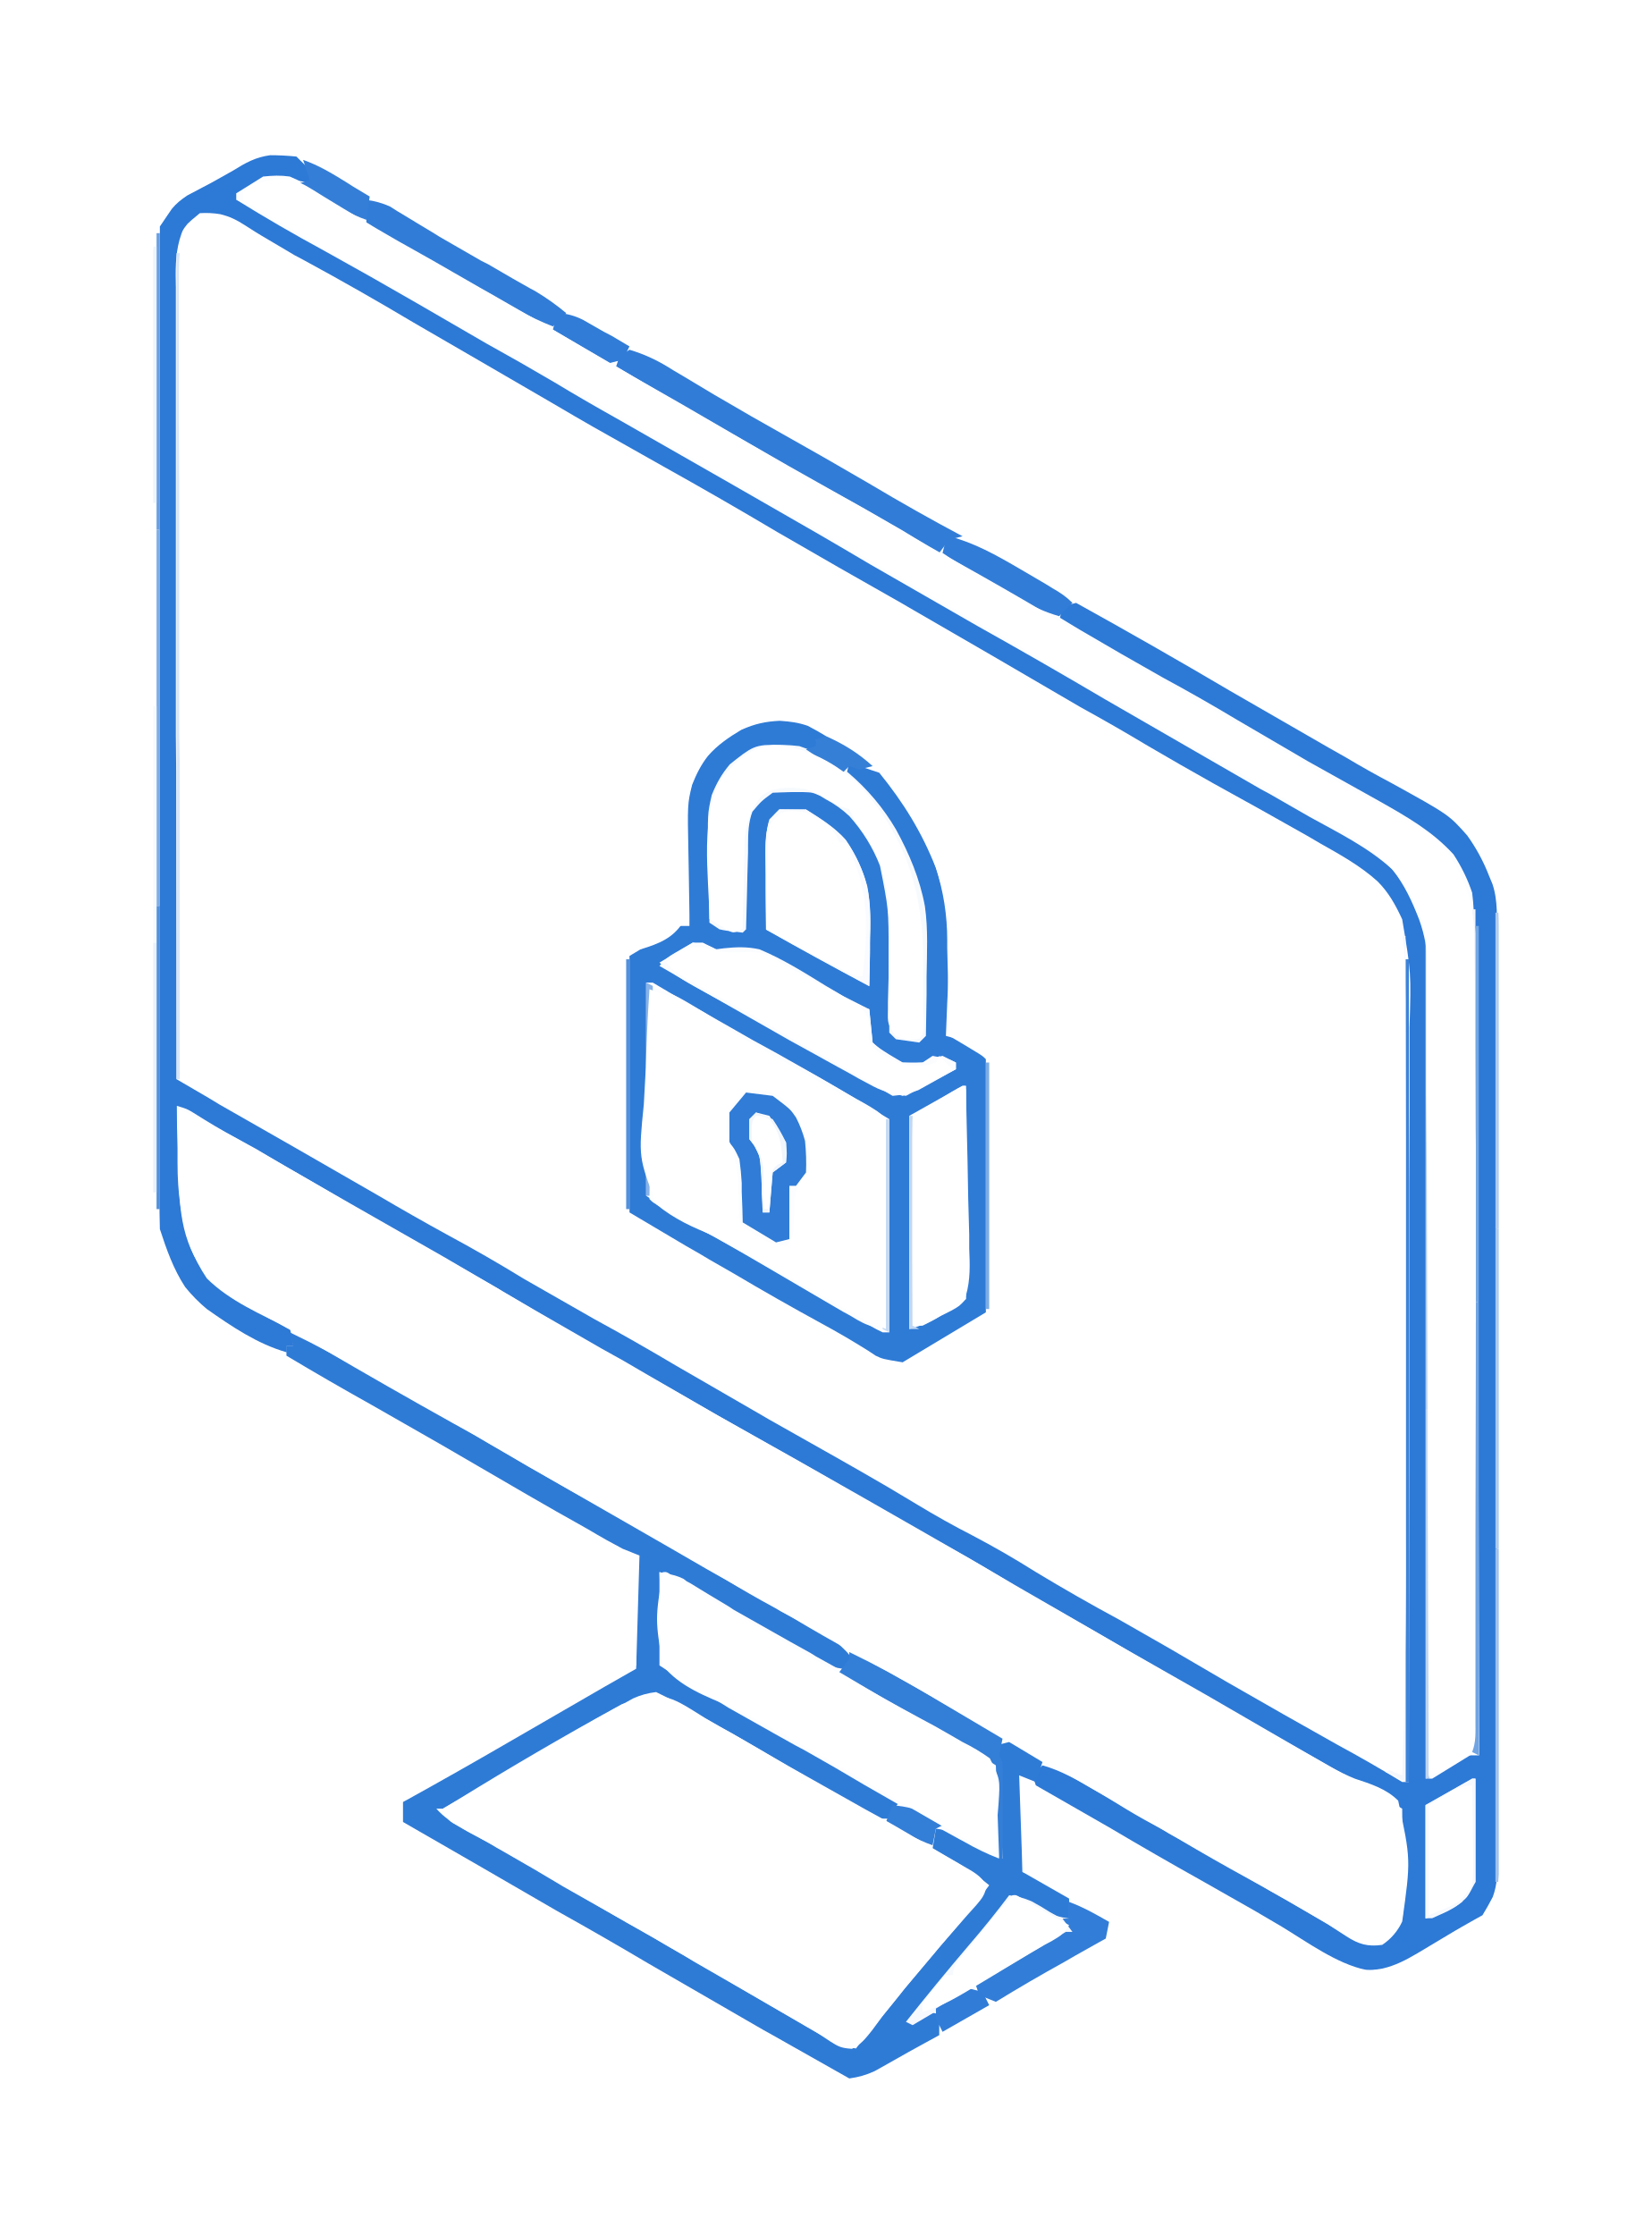
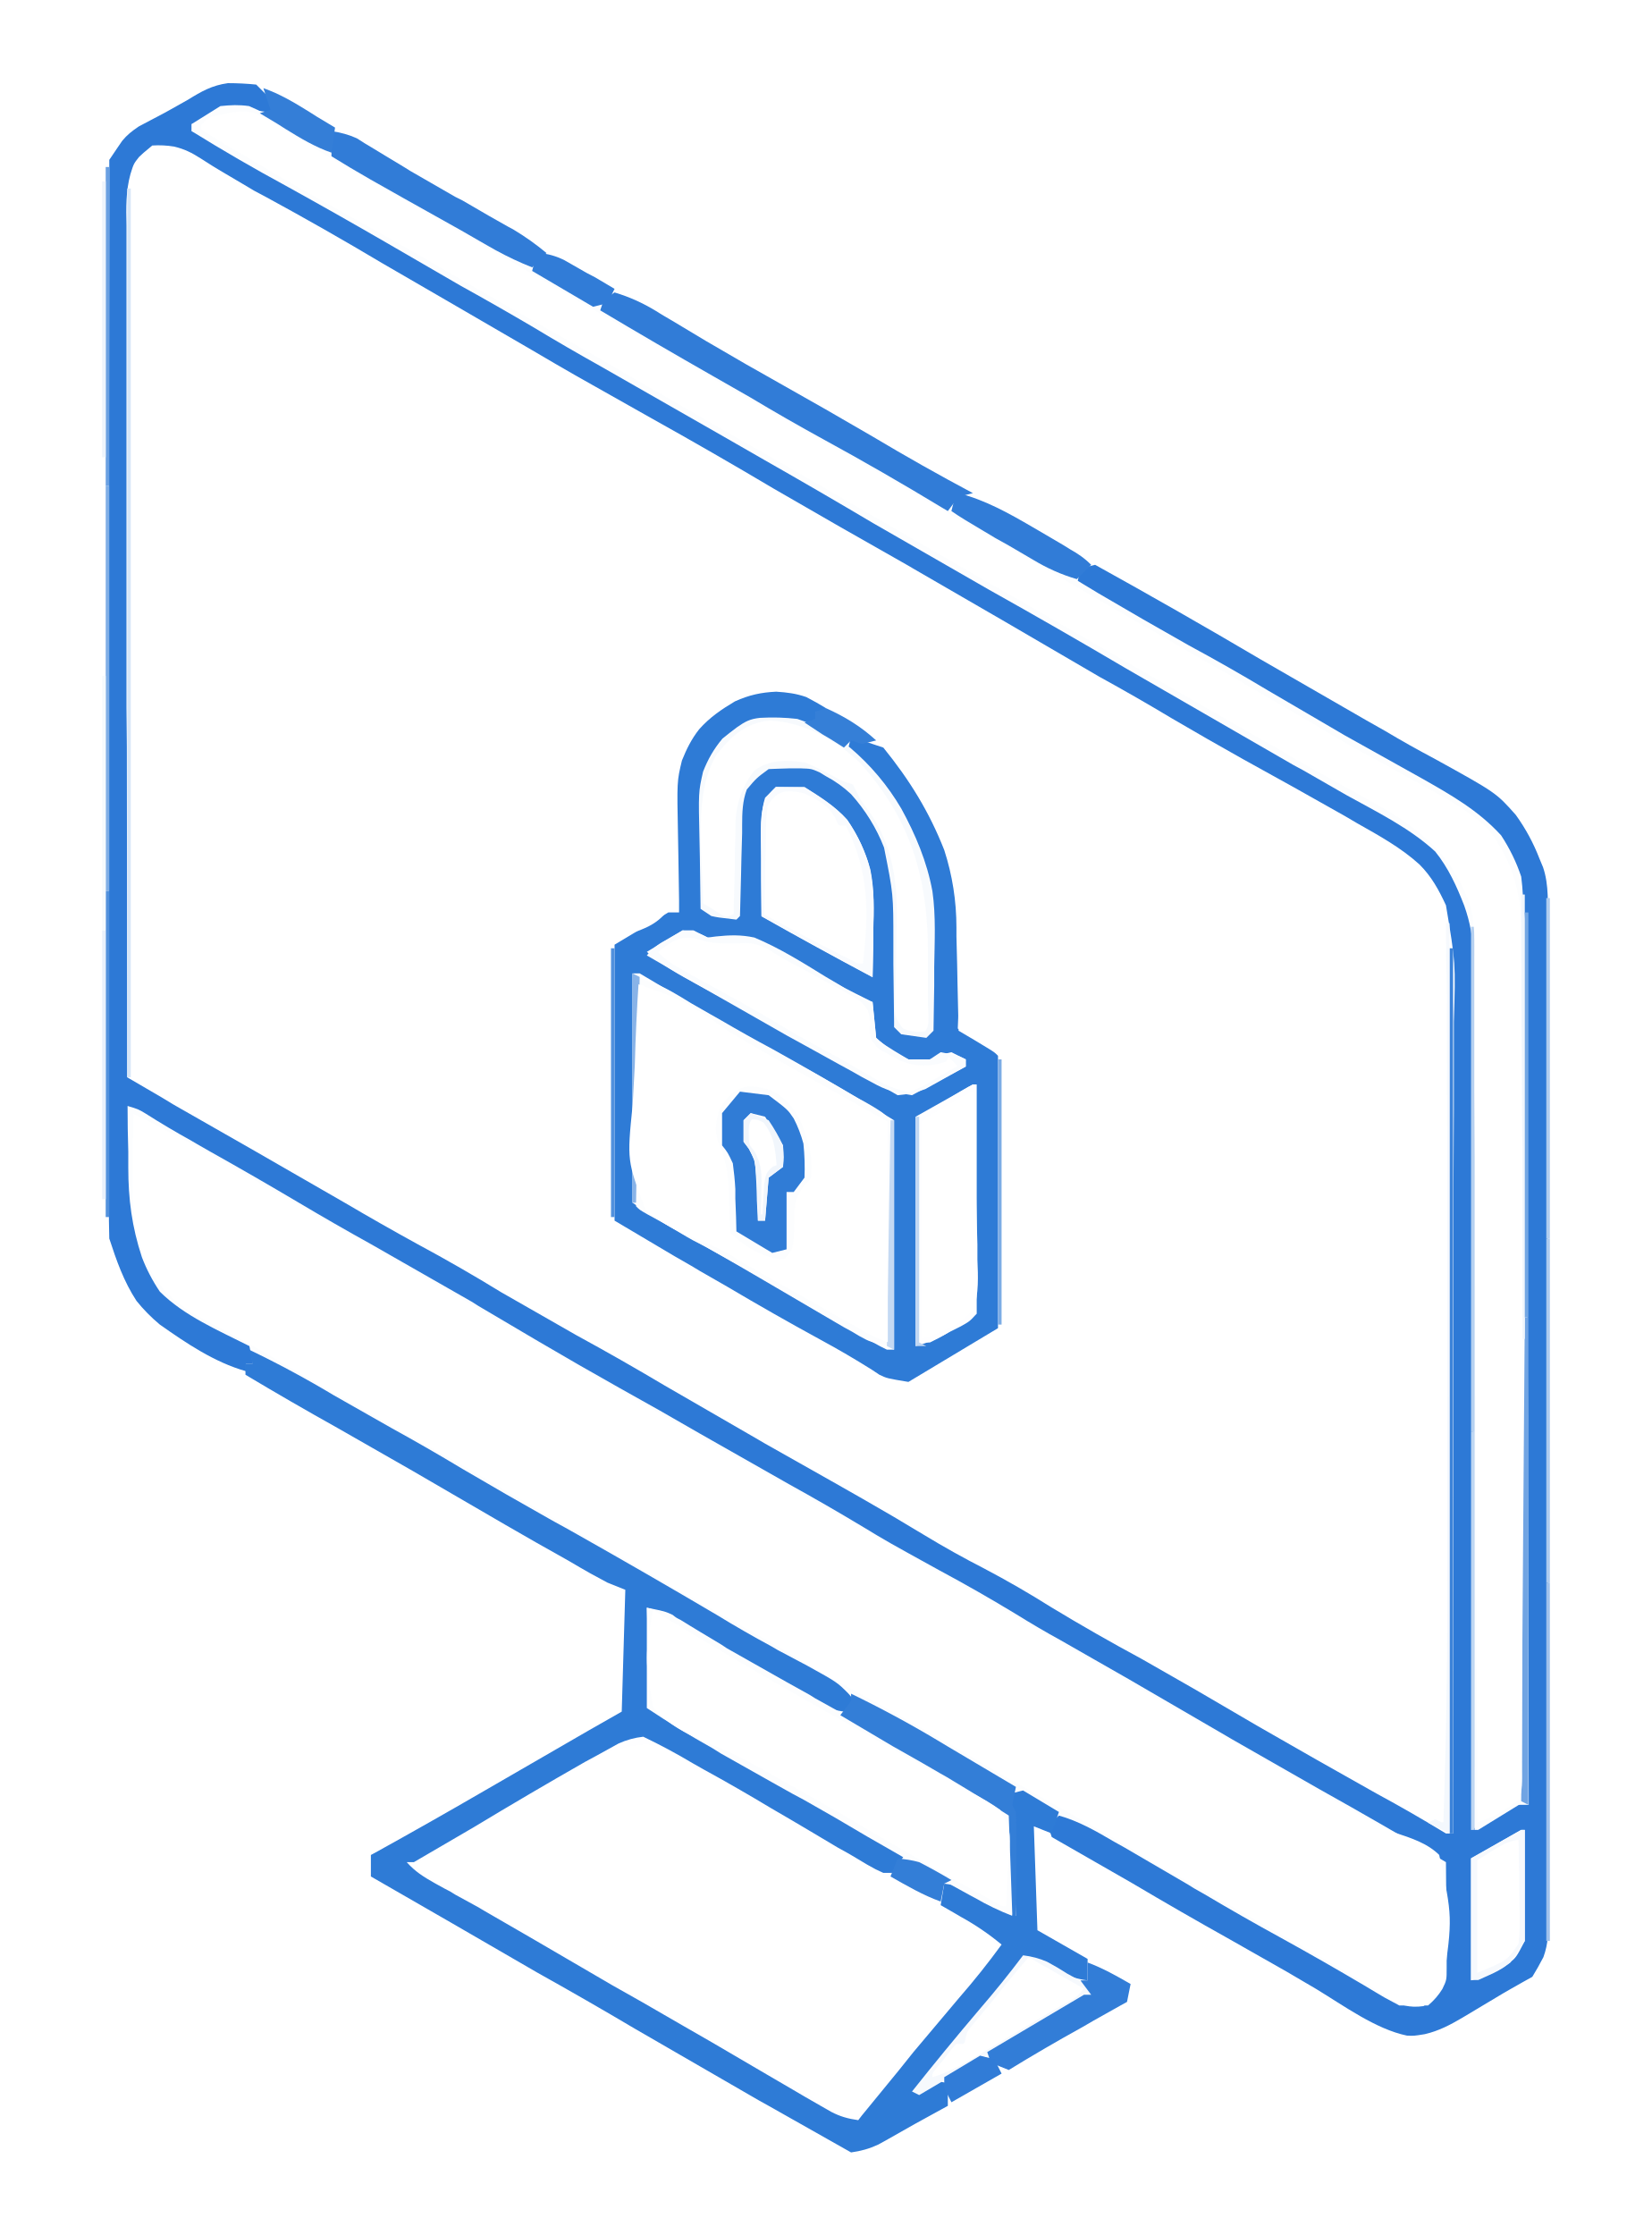
- <svg xmlns="http://www.w3.org/2000/svg" width="496" height="671" viewBox="0 0 496 671">
+ <svg xmlns="http://www.w3.org/2000/svg" data-slopcamera-line-weight="1.5" width="496" height="671" viewBox="22.845 23.398 450.309 623.642">
  <defs>
    <mask id="a" width="496" height="671" x="0" y="0" mask-type="luminance" maskContentUnits="userSpaceOnUse" maskUnits="userSpaceOnUse">
      <path d="M0 0h496v671H0z" />
      <path d="M0 0h496v671H0zm63.8 55q-3.4 1.9-7 3.5c-2 1-2 1-3.8 2.5q-3.5 4.1-6 9-1.3 4.3-1.1 8.9v29.7l-.1 22.7v107.1l-.1 42v54c-.1 15.4.2 29.2 5.4 43.9 2.3 5 4.8 9.1 8.6 13 6.4 5.5 14.2 9.2 21.5 13q8 4.4 16 9.2l21.5 12.3 1.7 1 7.9 4.3q7.6 4.3 15 8.8 10 6.1 20.2 11.6Q177 458.9 190 467h2l-1 34-7.3 4q-12 6.7-24 13.9-16.5 10-33.8 19L121 541v6l2.2 1.2 39 22.4 1.5.9 9.7 5.6L222 605c22.9 13 22.9 13 33 19 3-.4 5.2-1.1 8-2.4l3.2-1.8 1.8-1 5.8-3.2 4-2.2 24-14 18-10.3q6.9-3.8 13.2-8.1l-1-5-1.8-1-7.9-4.3-2.8-1.5-2.6-1.5-2.5-1.3-7.4-4.4-1-29q16.5 9.3 32.9 19l26.4 15 15.1 8.8 1.6.9 7.8 4.5c9.6 6.1 9.6 6.1 20 10.2 2 .2 2 .2 5.2-.4 6.3-2.4 12.3-5.7 18.3-9l2.3-1.2q5-2.5 9.3-6.2 2.9-3.4 4.5-7.4c1.3-4.6 1-9.3 1-14V396.3l.1-43v-70c0-7-1.3-12.9-3.4-19.4q-2.2-6.4-6.1-11.9-5.4-6.5-12.6-11l-5-2.7-2.7-1.5-5.8-3.2-14.6-8.2-3-1.7q-9.3-5.2-18.5-10.7-10-6-20.4-11.7l-26.7-15.5-29.1-16.7-23.7-13.4-9.8-5.7q-16-9-32-18.4l-18.8-10.9-19-11q-11-6.5-22.3-12.7-12-6.6-24-13.7-10.8-6.4-21.8-12.6l-15.3-8.9-1.8-1-9-5.5c-8.9-5.4-8.9-5.4-18.6-9-9-.4-15.4 4-22.7 8.6" />
      <path d="M60 64q4.5 0 9 1 5.6 2.7 10.8 6l3.1 2 5 3 17.1 9.9 5.3 3L121 95c27.7 15.8 27.7 15.8 38.6 22.2l18.9 11 1.7 1q12.8 7.5 25.8 14.6 13.4 7.5 26.5 15.4 12.2 7.2 24.6 14 11 6.1 21.8 12.5l11 6.5 2.4 1.3 5 3 5.7 3.3 41.5 23.8 7.7 4.4 5.2 3 2.6 1.4 16.6 9.5L391 250l2.8 1.6 8.2 4.7 2.4 1.4c4.8 2.8 8.5 6 12 10.2 2 2.6 3.6 5 4.6 8.1q.5 5.3.4 10.5v37.7l-.1 23.7v38.4l-.1 37.2v13.9L421 533l-4.3-1.4-2.5-.8q-3.6-1.3-6.8-3.2l-2.3-1.4-2.5-1.5-2.7-1.5-5.8-3.4-14.4-8.3-5-3-39.5-22.5q-16.8-9.4-33.3-19.3-12-7.2-24.4-13.7-6.3-3.4-12.4-7.1-10-6-20-11.6-17-9.5-34-19.5l-16.5-9.6-1.7-1-21.8-12.2q-11.8-6.6-23.4-13.6-11.3-6.8-23-13-14.6-8.1-29-16.6L79 339l-3.3-2-4.7-2.6-2.6-1.6L54 325V71l4-6zm162.7 155c-3.8 2.3-7.2 4.6-10.1 8-2.2 2.7-3.5 5.4-4.8 8.6-1.8 7.7-1.2 15.7-1 23.5v5.5l.2 13.4-1.8.4q-2.8.7-5.4 2.2l-1.7.9-1.7 1-1.8.9q-3.7 1.8-6.6 4.6v75q11.3 7.1 22.8 13.6l23.4 13.5q12 7.2 24.4 13.9l2 1.1 1.8 1 4.6 2.9c2.2-.1 3.9-.4 6-1q5.2-2.7 10.1-5.9l2.7-1.6q5.8-3.5 11.2-7.5v-74c-4.3-3.4-4.3-3.4-8.8-6.2l-1.8-1-1.4-.8v-3.3l-.2-12.1v-5.2c-.2-11.4-1-21.6-4.8-32.4q-1.4-3.8-3.4-7.4l-.9-1.8Q272 242 267 236l-1.1-1.5c-3.2-4.4-7.5-7.5-12-10.6q-6.4-4.6-13.9-6.9c-6.3-1-11.5-.6-17.3 2" />
      <path fill="#030303" d="M53 332c3.4.7 6 2 9.1 3.7l1.5.9 4.8 2.7 3.4 2 8.6 4.8 4.5 2.6 29.8 17q9.3 5.5 18.6 10.7 14.2 8 28 16.3 20.3 12.1 41 23.6l19.4 11 19.5 11q11.8 6.4 23.2 13.3 8 4.9 16.2 9.4 13.5 7.6 26.9 15.5l29.4 17q11.5 6.3 22.8 13L371 513l1.6 1 7.8 4.4q15.6 8.8 31 17.9l2.9 1.7 2.6 1.6 2.4 1.4c1.8 1.1 1.8 1.1 2.8 2.1l.2 13.7.1 4.7v6.7l.2 2q0 3-.5 5.9-1.7 3.7-4 7c-2 1-2 1-5.4 1.5-2.1 0-2.1 0-4.6-.5q-6.1-2.7-12-6.4l-3.3-2-8.2-4.7-6.1-3.6-6-3.5q-8.7-5.2-17.5-10l-24.2-14q-10.3-6-20.7-11.8-10.4-5.7-20.7-11.8l-23.6-13.6-25.6-14.5-1.8-1-24.6-14.3Q195 462 176.2 451.4q-18.5-10.4-36.8-21.1-12.4-7.4-25-14.3-13-7-25.7-14.6L78 395.2c-12-6.7-12-6.7-16.7-11.4-3.6-4.8-5.5-10-7.3-15.6-1.9-7-1.5-14-1.3-21.1v-4.5z" />
      <path fill="#f5f5f5" d="M81.1 46.6q4 0 7.9.4l4 4 1 4-3-.5q-6-.8-12-.5l-6 4h-2v2l2.2.8q3.8 1.6 7.4 3.7l2.7 1.5 2.9 1.7 3 1.7L115 84.2l24.3 14 1.8 1 24.2 13.7 21 12.1q10 6 20.1 11.6l1.8 1 14.7 8.4 41.3 23.8q23.1 13.6 46.6 26.7l20.9 12q26.9 16.2 54.5 31.4 9.9 5.4 19.6 11.4l2 1.1 5.3 3.6 1.7 1q3.7 2.8 6.3 6.4 4.6 6.9 7 14.6c1.3 7.8 1 15.7 1 23.5v9.4l-.2 16.2v23.4l-.2 38-.2 37v13.8q0 47.3-.4 94.7l12-7h4l-.2-94.5v-13.4l-.2-36v-36.9l-.1-22.7v-24.7c.2-17.2.2-17.2-3.5-33.8-2-4.4-4.2-8.2-7.6-11.7-5-4.6-10.3-7.6-16.3-10.6l-5.7-2.9-2.8-1.4-10.8-6.1q-9.7-6-19.7-11.6-29.7-17-59.1-34.7l1-4 4-1q23.3 12.9 46.2 26.4l29.5 17 5.3 3q6.7 4 13.7 7.7c17.2 9.5 17.2 9.5 22.7 15.7q4.1 5.7 6.6 12.2l1 2.4c1.7 5 1.3 10.4 1.3 15.6v118l.1 43v90.3l.1 10.8v15.1c0 4 0 7.5-1.4 11.3q-1.5 2.9-3.1 5.5l-2.7 1.5-3.7 2.1-1.9 1.1-11.2 6.7c-3.4 2-6.6 3.7-10.5 4.6-3.1.5-3.1.5-5 .4-8.7-1.8-17.7-8.4-25.3-13l-6.3-3.7-1.7-1-16.2-9.2q-13.6-7.6-27.1-15.6L311 536l-1-3 3-3c5.6 1.6 10.3 4.3 15.4 7.3l2.7 1.5 18 10.5 1.6 1 3 1.7q10.6 6.3 21.4 12.2 11.6 6.4 23.1 13.2l3 1.8 2.7 1.6 4.1 2.2h8q2.4-2 4-4.6c1.2-2.5 1.2-2.5 1.2-5.9v-13.3l-.1-4.7-.1-11.5q-17.5-10.4-35.4-20.4l-24.5-14-1.7-1-27-15.7-18.9-10.8q-6.2-3.4-12.3-7.2-10.7-6.5-21.7-12.4c-14.5-8-14.5-8-21.1-12q-10.3-6.2-20.8-12l-25-14.2q-11-6.4-22.2-12.6-11.4-6.4-22.8-13.1l-16.6-9.8-1.9-1.2-28-16Q111 365 100.9 359q-12.3-7.3-24.8-14.3l-3.5-2-1.7-1q-6.5-3.6-12.8-7.6c-2-1.2-2-1.2-5-2.1q0 6.5.2 12.8v4.4c0 8.8 1 16.5 3.8 25q1.9 5 5 9.6c6.8 6.8 16.5 10.9 25 15.2l1 5h-2v2c-8.8-2.5-16.6-7.8-24-13q-3.6-3-6.5-6.6C52 380.9 50 375.1 48 369l-.1-5V180.1L48 68l2.3-3.4 1.3-1.9c1.4-1.7 2.7-2.7 4.6-4l3.4-1.8 3.8-2 1.8-1 4.8-2.7c3.7-2.3 6.7-4 11.1-4.6M60 64l-2.4 2-1.3 1.2c-1.5 1.9-1.5 1.9-2.4 4.8-1.3 4.7-1.2 9.4-1.1 14.3v134.4l.1 11L53 324l9.6 5.6 3.3 2 22.6 12.9 25.2 14.5q10.2 6 20.4 11.6Q146 377 157.4 384l21 12q12.3 6.7 24.4 13.9l26.3 15.2 1.7 1 18.6 10.5 3 1.7 5.8 3.3q8.6 4.9 17 10t17 9.5q9.5 5 18.7 10.8 12.4 7.5 25.2 14.4l13.3 7.6 2.6 1.5 16.6 9.7q16.5 9.5 33.1 18.8 9.8 5.3 19.3 11.1h2l.1-93.8v-85.6l.1-22.6v-24.5c.5-16.4.5-16.4-2.2-32.5-2-4.3-4-8-7.4-11.4-5.2-4.7-11.2-8-17.4-11.5l-3.4-2q-14.1-8-28.3-15.8-10-5.6-19.9-11.4-10-6-20.2-11.6L298 196.9l-25.4-14.7-1.7-1-19-10.8-18.4-10.6q-17-10.1-34.4-19.8c-22.4-12.6-22.4-12.6-33.3-19l-21-12.2-20.7-12Q108 87.2 91.6 78.3l-3.2-1.7-1.5-.9-8.3-4.9-1.8-1.1-3.3-2.1C71 66 69 65 66.1 64.3q-3-.5-6.1-.3m382 470-14 8v34c5-1.5 5-1.5 9.2-3.8l1.4-1c2-1.6 2-1.6 4.4-6.2v-31z" />
      <path fill="#030303" d="M79 53c3-.3 5.1-.4 8 0q4.8 2 9.2 5l8.7 5q10.3 5.7 20.4 11.7l1.7.9 6.5 3.8q11.6 6.8 23.3 13.2 12.8 7.2 25.4 14.8l18 10.4 14 8q18.7 11 37.5 21.5 11.3 6.3 22.6 13l23.1 13.1Q311 181 324.1 189q12.4 7.3 25 14.4 11.3 6.1 22.3 12.7l19.5 11.4 1.7 1 21.5 12c8.3 4.7 15.9 9 22.3 16Q440 262 442 268q.7 5.4.5 10.8v3.2l.1 8.7v9.4l.1 18.5.1 21.4.2 57v129l-13 8h-1v-1.6q0-47.1-.2-94.1v-50.1l-.2-37.4V290c-.1-5-.8-9.1-2.5-13.9-2.1-5.4-4.4-10.5-8.1-15.1-7.2-6.6-16.2-11-24.7-15.7l-12.2-7-2.6-1.4-46.8-27q-19-11.2-38.3-22l-32.2-18.5q-15-8.9-30.3-17.6l-11.5-6.6-34.3-19.6q-9.5-5.3-18.6-10.8-10.2-6-20.5-11.7l-20.7-12q-14-8.1-28.1-15.9Q83.9 68 71 60v-2z" />
      <path fill="#010101" d="M193 507c3.4.4 6.2 1 9.4 2.5l3.8 2 2.2 1.2q12.1 6.8 24.1 14 11.5 7 23.2 13.4l25.5 14.5 3 1.8q7 4 13.8 8.6-3.7 6.4-8.6 11.6l-3.3 3.8-1.6 1.9-8 9.6-6 7.4-2 2.3-3.7 4.6-1.8 2-1.5 2-4.5 5.8c-2.9-.4-5.1-1-7.7-2.3l-3-1.8-1.6-1-5.4-3-3.8-2.2-7.7-4.5-10.6-6.1-34.5-20-19.3-11.2Q147 554.7 131 545v-2l1.7-1c13.4-7.6 13.4-7.6 26.7-15.4q11.3-6.9 23-13.3l2.8-1.6 2.6-1.4q2.7-1.5 5.2-3.3" />
      <path fill="#f3f3f3" d="M234.1 216.4c3.1.2 5.5.5 8.4 1.5q2.9 1.5 5.5 3.1l-1 2-2-1 1 3h-19c-5.6 3.4-5.6 3.4-8.2 6.3-2.3 3.4-3.7 6.7-4.8 10.7q-.5 4.2-.3 8.4v2.4l.1 7.2v5l.2 12c1.7 1 1.7 1 4 2h5l1-33c4-6 4-6 8-9h12c9.7 5.7 9.7 5.7 13 9q6 7.7 9 17c1.3 4.7 1.4 9.3 1.4 14v3l.2 9 .1 6 .3 15 3 2h5l1-1 .2-15 .1-5c.2-10-.1-19.2-3.2-28.8q-2-5.9-4.9-11l-1-2q-4.5-8-11.2-14.2l-3-2 1-4 9 3c7.3 9 12.8 17.9 17 28.6q3.4 10.5 3.4 21.6v2.5l.2 7.9.1 5.3.3 13.1 2.2 1.3 2.7 1.6 2.8 1.7c2.3 1.4 2.3 1.4 3.3 2.4v76l-25 15c-6-1-6-1-8.1-2l-2.1-1.4q-7-4.4-14.2-8.3-13.2-7.2-26.2-14.9l-7.5-4.3-2.5-1.5-4.7-2.7L189 364v-77l15-9h3v-3.4l-.2-12.7-.1-5.5c-.3-15-.3-15 1.1-20.8 1.3-3.2 2.6-5.9 4.8-8.7 2.9-3.3 6.3-5.6 10-7.8 4-1.8 7.3-2.5 11.5-2.7M234 243l-3 3c-1.1 3.6-1.1 7-1.1 10.7V269l.1 10.1q15.4 8.7 31 17l.2-11v-3.7c.2-6.1.2-12-1.6-17.9-1.4-4.2-3.2-7.7-5.7-11.3-3.4-3.8-7.6-6.4-11.9-9.1zm-26 40-10 6c4.4 3.9 9.3 6.5 14.4 9.3l5.5 3 2.7 1.4 9.2 5.2q11.3 6.4 22.8 12.5 7.7 4.1 15.4 8.6 4-.3 7.7-1.7l5.2-2.9 1.8-1 4.3-2.4v-2l-4-2q-3.1.6-6 2h-6l-4-2.4-2.2-1.4C263 314 263 314 262 313l-1-10-2-1q-11.4-5.6-22.3-12.3c-3.4-2-6.2-3.6-10-4.5q-4.7-.3-9.6 0l-2.1-.2-4-2zm-14 12v64c7.5 5 7.5 5 15.3 9.6l1.6.9 3.5 1.8 9 5 1.8 1 12.7 7.4q9 5.4 18 10.4l2.6 1.4 2.5 1.4 2.2 1.2 1.8.9h2v-64c-9.8-6-9.8-6-19.8-11.8l-3.4-1.9-1.8-1q-23.2-12.6-46-26.3zm95 31-16 9v64c3.7-1 6.3-2.1 9.6-4l3-1.5c2.5-1.4 2.5-1.4 4.4-3.5v-64zM87 400q12.1 5.8 23.6 12.7l16.2 9.2q10 5.5 19.8 11.4 11.9 7 24 13.8l1.6.9 3.1 1.7 1.6.9 1.6.9q19.5 11 39 22.5 7.5 4.6 15.3 8.8l1.7 1 8.3 4.4c8.3 4.6 8.3 4.6 11.4 7.7l1.8 2.1-3 3c-2.9-.4-5.1-1-7.7-2.3q-1.5-.7-3-1.7l-1.6-.9-5.3-3-3.6-2q-12.6-7-24.8-14.5l-2.3-1.4-2-1.2c-1.8-1.2-1.8-1.2-4.7-2l1 28q12.7 7.5 25.8 14.9 22.8 12.5 45.2 26.1l-3 4 2 1h-5c-2.2-1-2.2-1-4.5-2.3l-2.5-1.5-2.7-1.6-2.9-1.6-8.4-5-4.4-2.6-6-3.5q-9.3-5.6-18.8-10.8l-3-1.7q-6.7-4-13.8-7.4-3.6.4-6.9 1.9l-6.7 3.7-2.6 1.4q-15.6 8.9-31 18.2L133 543h-2c2.3 2.6 4.7 4.1 7.7 5.8l2.9 1.6q1.5.7 3 1.7l6.4 3.5 1.5.9 12.8 7.4 21.1 12.3 1.7 1 8.5 4.8 11.6 6.7 8 4.6 15.2 8.9 7.2 4.2 3.4 2 4.7 2.7 2.8 1.6c2.5 1.3 4.7 1.9 7.5 2.3l1-1.3 10.4-12.7 4-5 12.8-15.2q6.2-7.1 11.8-14.8-5.3-4.4-11.3-7.7l-1.7-1-4-2.3 1-6c2.1.3 2.1.3 5 1q3.1 1.6 6.1 3.5c3 1.8 5.6 3.4 8.9 4.5l-.4-12.1-.1-4.1-.2-6V534q-.2-5-1.3-10l4-1 10 6-2 6-5-2 1 29 14 8v6q-3.9-.5-7.5-2.2l-2.3-1.4-2.4-1.3-1.8-1.1-5 1-2 2.6q-7.9 10-16.1 19.8-5.7 6.6-10.9 13.6l6-3 4 1-1 3v3l-9.1 5-4.6 2.6-3 1.7-2.7 1.5c-2.6 1.2-4.8 1.8-7.6 2.2l-23-13-2.7-1.5-34.6-20q-13.5-8-27.3-15.7l-24-13.9L121 547v-6l1.3-.7q15-8.3 30-17l29.4-17 9.3-5.3 1-34-5-2-4.8-2.6-2.8-1.6-2.9-1.7-3-1.7-6.4-3.6-8.7-5-25.8-15-21-12Q98.7 414.6 86 407v-3h2z" />
      <path fill="#030303" d="M195 296c4 1.3 6.8 2.3 10.3 4.3l2.4 1.4 2.6 1.6 5.6 3.2 3 1.7q7 4.1 14.3 8 12 6.7 23.7 13.6l2.2 1.2 1.9 1.1 1.6 1c1.4.9 1.4.9 3.4 2.9v63c-5.6-1.1-5.6-1.1-8.7-2.8l-2-1.2-2.2-1.2-2.4-1.4-21-12.3q-12.8-7.5-25.8-14.7l-1.6-.9-4.2-2.3C196 361 196 361 195 360zm29 32-5 6v9l1.5 1.9c1.5 3.1 1.5 3.1 1.8 5.3l.4 7.6v2.7l.3 6.5 10 6 4-1v-16l4-2 1-2c.3-3.3.2-6-.5-9.2q-1.4-4.6-3.6-8.6-1.7-2.4-3.9-4.2c-2.4-1.5-2.4-1.5-5-2-2.7-.2-2.7-.2-5 0" />
      <path fill="#040404" d="M198 472c5 1 5 1 7.2 2 1 .8 1 .8 2.2 1.4l2.6 1.6 2.8 1.7 6 3.6 1.5 1 16.8 9.5 6.3 3.5 1.6 1q16.5 9.1 33 18.7l2.8 1.6 7.1 4.1 2 1.2 1.9 1 1.5 1q3.5 2.3 6.7 5.1v28q-5.4-2.1-10.4-5l-1.5-.8-4.9-2.7-3.4-2-20.4-11.7q-8.7-5.2-17.6-10.2l-3-1.6-5.9-3.3-14.2-8-2.4-1.5Q207 506 198 500z" />
      <path fill="#090909" d="M229.6 223.7q5.3-.3 10.4.3c5.5 1.8 10.1 4.6 14.7 8q8.6 7.3 14.3 17c4 7.3 7.2 14.9 8.7 23.1 1 7 .6 14.1.5 21.1v5.2L278 311l-2 2-7-1-2-2v-1.6l-.2-16.1v-6c0-13.4 0-13.4-2.6-26.4q-3.2-8.2-9.2-14.9-3.2-3-7-5l-1.8-1.1c-2.3-1-2.3-1-5.2-1.1h-3.3l-3.2.1-2.5.1c-3.4 2.5-3.4 2.5-6.1 5.7-1.2 3.2-1.3 6.5-1.3 10v2.1l-.2 7-.1 4.7-.3 11.5-1 1c-5.2-.6-5.2-.6-7-1l-3-2-.2-14.4-.1-4.9c-.3-13.3-.3-13.3 1-19 1.4-3.5 2.9-6.2 5.4-9.2l2-1.6 2.1-1.6c2.3-1.6 3.6-2.3 6.4-2.6" />
      <path fill="#060606" d="M208 283c4.8.9 4.8.9 7 2l2.3-.3c3.8-.4 7-.5 10.7.3 7 2.9 13.5 7 20 11l3.4 2 4.8 3c2 1.2 2 1.2 4.8 2l1 10c4.2 3.6 4.2 3.6 9 6 3.2.2 3.2.2 6 0l3-2c4.8.9 4.8.9 7 2v2l-15 8c-5-.8-7.1-1.3-11.2-3.6l-3-1.6-3-1.7-3.3-1.8-6.5-3.6-8-4.4-30-17.1-9-5.2q2-2.5 4.8-4z" />
      <path fill="#070707" d="M234 243h8c4.3 2.7 8.5 5.3 11.9 9.1q4.4 6.4 6.5 14c1.1 5.6 1 11.3.8 17v3.8l-.2 9.1q-15.6-8.3-31-17l-.1-12.1v-4.1l-.1-6V255c0-2.8.2-5.1 1-7.8 1.2-2.2 1.2-2.2 3.2-4.2" />
      <path fill="#010101" d="M289 326h1v64c-9 6-9 6-13 8h-3v-63c13-8 13-8 15-9" />
      <path fill="#f0f0f0" d="M189 105c4.3 1.3 7.8 2.9 11.6 5.2l1.6 1 3.4 2 9 5.4 1.9 1.1q9 5.3 18.3 10.5 13.2 7.4 26.2 15 13.9 8.3 28 15.8l-4 1-3 4-1.7-1q-16.5-10-33-19-10.4-5.7-20.4-11.7l-10.5-6q-15.8-9-31.4-18.3l1-3z" />
      <path fill="#0b0b0b" d="M303 569q3.5.4 6.7 1.8 3 1.6 5.6 3.3l2 1.1 4.7 2.8v2l-2 1c-15.7 8.9-15.7 8.9-31.1 18.2L274 608l-2-1q9.2-11.6 18.9-23 6.3-7.3 12.1-15" />
      <path fill="#f1f1f1" d="m224 328 8 1c5.3 4 5.3 4 7 6.5q1.7 3.3 2.7 7 .5 4.8.3 9.5l-3 4h-2v16l-4 1-10-6-.1-4-.2-5.2v-2.6q-.2-3.6-.7-7.2c-1.4-3-1.4-3-3-5v-9zm3 6-2 2v6l1.5 2c1.5 3 1.5 3 1.8 5l.4 6.8v2.4l.3 5.8h2l1-12 4-3v-6l-5-8z" />
      <path fill="#0b0b0b" d="M442 534h1v31l-4 6c-2.3 1.7-2.3 1.7-4.6 2.9L432 575l-2 .9h-2v-34z" />
      <path fill="#f0f0f0" d="M110 60q3.8.5 7.1 2l2.2 1.4 2.5 1.5 2.8 1.7 5.8 3.5 1.6 1 12.5 7.2 2 1 7.4 4.3 5.3 3 1.5.8q5 3 9.3 6.6l-4 4q-5.3-2.1-10.2-4.8l-3-1.7-3.3-1.9-3.3-1.9C118.5 72.2 118.5 72.2 110 67z" />
      <path fill="#ededed" d="M255 496q12.4 6 24.1 13l3 1.8L301 522l-1 5 1 2 .1 6.5v12.3L301 558h-1l-1-28c-8.6-5.5-8.6-5.5-17.4-10.8l-1.6-.9-5-2.9-6.7-3.8-1.6-.9L252 502l3-4z" />
      <path fill="#efefef" d="M321 571c4.3 1.6 8 3.7 12 6l-1 5-2 1.1-7.3 4.1-3.1 1.8q-10.5 5.8-20.6 12l-5-2-1-3 27-16h2l-3-4h2z" />
      <path fill="#f0f0f0" d="M285 161c7.6 2 14 5.6 20.7 9.5l5.3 3.1 3.4 2 1.6 1c2.3 1.3 4.1 2.5 6 4.4l-4 4c-4.4-1.3-8.2-3-12.2-5.4l-1.7-1-5.3-3.1-3.6-2c-9.4-5.6-9.4-5.6-12.2-7.5l1-4z" />
      <path fill="#2e2e2e" d="M53 76h1v248h-1z" />
      <path fill="#e3e3e3" d="M422 288h1v247h-1z" />
      <path fill="#101010" d="m227 334 5 2q2.3 3.4 4 7c.3 3.4.3 3.4 0 6l-4 3-1 12h-2v-1.5l-.3-6.7v-2.3q-.2-3.3-.7-6.5c-1.4-3-1.4-3-3-5v-6z" />
      <path fill="#f0f0f0" d="M168 94q3.6.3 7 2l6.3 3.6 2.3 1.2 5.4 3.2-2 4-4 1-17-10 1-4z" />
      <path fill="#565656" d="M428 282h1v141h-1z" />
      <path fill="#ececec" d="M91 48c4.6 1.6 8.6 4 12.8 6.6L106 56l5 3-1 7c-4.6-1.6-8.6-4-12.8-6.6L95 58l-5-3 3-1z" />
      <path fill="#a7a7a7" d="M443 391h1v136l-2-1z" />
      <path fill="#0b0b0b" d="M421 281h1v132h-1z" />
      <path fill="#0d0d0d" d="M421 413h1v122l-6-3 2-1 2 1z" />
      <path fill="#101010" d="M442 273h1v124h-1z" />
      <path fill="#a4a4a4" d="M443 278h1v113h-1z" />
      <path fill="#959595" d="M47 159h1v113h-1z" />
      <path fill="#4c4c4c" d="M428 423h1v111h-1z" />
      <path fill="#f0f0f0" d="m291 597 4 1 2 4-14 8-2-4v-3z" />
      <path fill="#6f6f6f" d="M449 465h1v100h-1z" />
      <path fill="#ededed" d="M268 542q3.1.2 6 1 4.5 2.3 9 5l-2 1-1 5c-5-1.8-9.4-4.4-14-7z" />
      <path fill="#606060" d="M449 369h1v96h-1z" />
      <path fill="#5c5c5c" d="M449 274h1v95h-1z" />
      <path fill="#c9c9c9" d="M47 272h1v91h-1z" />
      <path fill="#aeaeae" d="M47 70h1v89h-1z" />
      <path fill="#ebebeb" d="M248 221c5.3 2.4 9.6 5 14 9l-4 1-3-1-2 2-3.8-2.4-2.2-1.3-5-3.3 3-1v-2z" />
      <path fill="#141414" d="M46 74h1v77h-1z" />
      <path fill="#191919" d="M46 283h1v75h-1z" />
      <path fill="#cacaca" d="M188 288h1v75h-1z" />
      <path fill="#989898" d="M296 319h1v74h-1z" />
      <path fill="#0a0a0a" d="M46 212h1v71h-1z" />
      <path fill="#494949" d="M273 335h1v63l2 1h-3z" />
      <path fill="#454545" d="M266 336h1v64l-2-1z" />
      <path fill="#8b8b8b" d="m194 295 2 1-1 63h-1z" />
    </mask>
  </defs>
-   <g fill="#2474d4" mask="url(#a)">
+   <g fill="#2474d4" stroke="#2474d4" stroke-width="1.5" stroke-linejoin="round" vector-effect="non-scaling-stroke" mask="url(#a)">
    <path d="m83.8 45.8 2.4-.1c7.3.8 13.6 5.5 19.8 9.2q13.3 8 26.9 15.5L153 82q19 11.2 38.2 22l26.1 15 16.7 9.8 2.3 1.4 11 6.2 15.7 9q13.8 8.1 27.8 15.9 10.3 5.6 20.2 11.9 5.4 3.2 11 6.1l14 8 8.6 5 1.7 1 12.8 7.3q19.1 10.6 38 22l2.9 1.7 5.4 3.3q10.4 6 21.2 11.7c10.7 5.7 17.2 13 21.2 24.5q2.3 7 2.3 14.4V309l.1 23.4v110.8l.1 43.5v70.8c0 7.2-.7 12.2-5.3 18-3.8 3.5-8.4 6-13 8.4l-4.7 2.7c-7 4-13.2 5.9-21.3 4.4q-5.5-2-10.2-5.1l-2.9-1.7-8.9-5.2-6-3.5-10.5-6q-11-6.6-22.3-12.9-9.8-5.5-19.4-11.2-9.3-5.4-18.8-10.4v27l5 2 4.3 2.3 2.4 1.3 2.4 1.4 2.5 1.4 6.4 3.6 1.7 1c1.3 1 1.3 1 2.1 3.8-.8 3.2-.8 3.2-2.6 4.6l-2.5 1.4-2.7 1.5-3 1.7-6 3.4-3.1 1.9q-14 8-27.8 16.3-9.1 5.6-18.8 10.2-3 1.5-5.7 3.6c-2.6 1.6-2.6 1.6-5.3 1.5-4-1.1-7-2.9-10.6-5q-2.2-1.5-4.6-2.8l-2.5-1.5q-6.4-3.9-12.9-7.4-14.2-7.8-28.2-16.2-13.2-7.9-26.5-15.3l-1.6-.9-1.5-.9q-12.8-7.1-25.5-14.5l-8-4.5-5.6-3.2-2.7-1.5q-3.3-1.8-6.1-4.2c-.8-3.2-.8-3.2 0-6 1.7-1.6 1.7-1.6 4-2.9l2.8-1.5 3.2-1.6 5.3-2.8 3.8-2q7.5-4 14.6-8.4 9.3-5.7 18.8-11.1l1.6-1L191 500v-33l-6-2q-2.7-1.4-5.2-3l-3-1.6-1.5-1-8-4.7-1.6-1q-7.2-4.2-14.4-8-7.5-4.2-14.6-8.6-8.6-5.4-17.7-10.1-10.3-5.5-20.3-11.7-9.6-5.9-19.7-11.2-9.3-5-18-11.1l-2.8-2c-2.7-2.5-4.2-5-5.8-8.4l-.9-1.6c-7-14.2-6-30.4-5.9-45.9V81.5c0-7.4.8-13.4 5.6-19.2 3.3-3 7-5.1 10.8-7.3l1.7-1 5.6-3.2 1.9-1.1c4.3-2.5 7.6-3.9 12.5-4m-7.4 9.5-2 1.3L73 58v2l6.4 4 2 1.2 4.4 2.5 6.6 4q10.3 6 20.8 11.8 16 8.8 32 18.2l25 14.3q10.8 6 21.5 12.3l34.7 20 1.7.9 8.4 4.8 22.5 13 24.4 14.1 10.4 6 8.3 4.7 22 12.7 36 20.7 10.5 6 2.7 1.5 5 3 12.2 6.8 4.7 2.6 5.9 3.3c12.3 6.8 21 14.2 25.9 27.6 1.4 5 1.2 10 1.2 15.2v37l.2 23.2.1 37.6.1 36.6v13.6l.4 93.8c7-2.6 7-2.6 13-7 1.2-3 1-5.9 1-9.1v-54.5l.1-50v-68.6l-.1-5.2-.2-35v-8.5l-.2-9.7v-4.9c-.2-10.1-3.2-18.3-9.3-26.3-6.5-6.2-14.8-10.2-22.5-14.5l-9-5-1.9-1q-7.8-4.2-15.4-8.9l-19-11-3.3-2-8.5-4.8-14.8-8.6-1.7-.9-23.4-13.6q-13.2-7.8-26.7-15.3-8.3-4.5-16.4-9.5-11-6.4-22.2-12.6-12-6.7-23.9-13.6l-19.8-11.5q-14.7-8.3-29.3-16.9-14.4-8.5-29-16.8l-1.8-1-14.6-8.4-8-4.5-2.5-1.4q-6.7-3.8-13.5-8l-3-1.8-5.6-3.4c-10.2-6.4-10.2-6.4-21-4M57.7 66.7c-4.1 5.6-4 10.7-4 17.4v36.8l.1 23v75.8L54 231v93l1.7 1 7.9 4.2 2.7 1.5q7.5 4.2 14.8 8.6 7 4.4 14 8.2l9.5 5.3 1.8 1 9.7 5.6q10.6 6.5 21.7 12.2 10 5.4 19.7 11.5 9 5.5 18.4 10.6 21 11.6 41.8 23.8c19 11 19 11 38.2 21.7q6 3.2 11.6 6.7 12.7 7.6 25.5 14.5 9.3 5.1 18.2 10.7 8.2 4.9 16.6 9.5 13 7.3 25.9 14.8l1.5.9 4.5 2.6 14.4 8.3 10.9 6.4q10.8 6.4 21.8 12.4l2.5 1.4 2.4 1.4 2.2 1.1q3.5 1.7 7.1 3.1 1.3-36.7 1.1-73.6v-118L422 303v-2q0-6-.3-11.7v-2.5q-.5-13.2-9.6-23c-4.2-3.6-9-6.2-13.9-8.9l-3.4-1.9-9-5-8.7-4.8-10.1-5.6q-14.3-8-28.3-16.3l-16.4-9.4-2.6-1.5-7.7-4.4-31.2-18q-10-6-20-11.6l-1.7-1-19.8-11.3-12.4-7.2q-13.7-8.2-27.8-16-32.2-18-64.1-36.8l-1.6-.8-1.5-1q-27.7-16.2-55.8-32L72 67.7l-1.9-1.1-1.5-1q-5.7-2.8-11 1M54 333l-.2 13.1v4.5c-.2 13 .8 24 9.8 34.2 4.4 4.2 9.4 7 14.8 9.7q9.2 4.9 18.1 10.2 19.8 11.6 39.9 22.8 11 6 21.8 12.5l17.9 10.3 24.2 13.9q11.6 6.8 23.3 13.3 7.5 4.1 14.9 8.5 8.5 5.1 17.3 9.9Q276 507 296.3 519l21.1 12q10.5 5.8 21 12.3 5 3 10.3 5.8l21.5 12.2 8.3 4.7 2.7 1.6 5.3 3 12 7 2 1.3 3.7 2.4c3.7 2.4 6.4 3.2 10.8 2.6q4-2.7 6-7c2.6-18.6 2.6-18.6-1.2-36.3-3.6-3.6-8.2-5-13-6.6-5-2-9.7-5-14.5-7.7l-9-5.2-20.7-12-23.9-13.6-2.6-1.5-10.7-6.2-20.8-12q-13-7.7-26.2-15.2l-18-10.3Q238 437.5 215.6 425L194 412.5q-6.7-4-13.5-7.7l-19.8-11.4-25.3-14.8-1.7-1-29.1-16.6L87 350.9l-3.4-2L77 345q-11.3-6.3-23-12m145 139c-2.3 14.1-2.3 14.1 0 28 5 6.4 13.2 9.4 20.6 12.5q7.3 3.4 14.4 7.6l6.2 3.5q10 5.5 19.8 11.4l24.2 14 3.3 1.8 4.7 2.6 2.7 1.5c2 1.2 2 1.2 4.1 1.1l.5-10.7.3-3.7c.5-7.4.5-7.4-2.6-13.7q-3.9-2.8-8.2-4.9l-3.1-1.8q-5.1-3-10.1-5.6l-5.5-3-3.6-2-12-6.7-11.8-6.7q-17.7-10-35-20.5l-1.7-1-4.2-2.5c-1.8-1.3-1.8-1.3-3-1.2m-12.2 39.6-2.2 1.2Q161 525.8 138 540l-5 3c1.2 3.5 1.8 3.7 5 5.5l2.4 1.4 2.8 1.5q3 1.5 5.7 3.2l3 1.7q8.8 5 17.4 10.2l15.9 9q7.5 4.1 14.8 8.5l5.7 3.3 2.8 1.7 29.5 17 2.5 1.4 2.3 1.3q3.3 2 6.5 4.2c2.5 1.6 3.4 2 6.5 2.2 2.8-1.4 4-3 6-5.5l2-2.7 1.1-1.5 5.4-6.7 1.1-1.4 9-10.7 1.4-1.7 7.2-8.3 1.4-1.6 2.7-3c1.7-2 2.9-3.4 3-6.1-1.6-2.8-4-4-6.6-5.5l-1.7-1-3.8-2.2-6.3-3.7q-8.8-5.4-17.9-10.3l-17.4-9.8-5.5-3.1-17.1-9.9-2.9-1.6-5.2-3c-12-7.6-12-7.6-24.9-4.2M429 542v33c9.6-3.9 9.6-3.9 13-9q.4-3.5.3-7v-2l-.1-6.2v-4.3L442 536c-4.8 0-8.8 3.7-13 6m-125 27-3 3.5-1.9 2.3-2 2.4-1.8 2.3-3.7 4.5-3 3.6c-2 2.4-2 2.4-2.6 5.4h-2c-1.8 2-1.8 2-3.6 4.4l-2 2.4c-1.6 2-1.6 2-1.4 4.2 6-1.6 11-4.8 16.4-8l3-1.8 5.8-3.5 7.5-4.5 4.1-2.4 1.9-1c3.2-1.9 3.2-1.9 5.3-4.8l-8-4.5-2.2-1.3-2.2-1.2-2-1.2c-1.5-.9-1.5-.9-2.6-.8" />
    <path d="M254.4 223c16 10.2 24.7 28 29 45.9 1.7 9.5 1.6 18.6 1.2 28.2l-.2 4-.4 9.9 2.6.7 3.4 1.3 2 .7c2.4 1.1 3.5 2 5 4.3 1.1 5.6 1 11.2 1 16.9v15.6l.1 13.5v15.5c.2 12.9.2 12.9-3 16.8q-3.3 2.1-7.1 3.7l-4.4 2.8-4.3 2.6-2.2 1.4c-3.1 2-5.3 3.2-9 3.4q-5.5-2.2-10.4-5.5-4-2.5-8.4-4.9l-3-1.6-1.5-.9q-14.5-8-28.9-16.6l-13.4-7.9-2.7-1.5-5-2.8-2.2-1.3-2-1c-1.9-1.4-2.6-2.1-3.6-4.2l-.3-6.9V295c0-3.5.3-6 2.3-9 1.7-.7 1.7-.7 3.7-1.1 5.1-1.6 9.3-3.2 12.3-7.9 2.5-9.2 1.3-19.5 1-29-.2-9 2.2-16.9 8.5-23.6 12.3-11.6 26.4-9.6 39.9-1.4m-37.2 10c-7.4 11.4-4.3 30-4.2 42.9l3.3 2 1.9 1.2c2 1.1 2 1.1 4.8-.2v-2.7l.3-10.2v-4.3l.2-6.3v-2q.1-8 5-14.4c4-3 8.9-2.8 13.5-2.1q4 1.7 7.8 3.8c2.3 1.3 2.3 1.3 5.2 2.2l2 4 3 4.2c6 9.1 7.2 18.7 7 29.5l-.1 5-.1 7.7-.2 7.5v2.3c-.1 4.3-.1 4.3 2.3 7.8 2.5 1.2 4.3 1.3 7.1 1 2-2 1.2-5.5 1.2-8.1V290c.1-21.5-4.7-38.2-19.2-54.3-6.8-6.5-16.1-11.6-25.7-12-6.7.6-11 4.3-15 9.3m13.7 15q-.5 3.6-.5 7.2v2l-.2 6.6v4.4L230 279q10.8 5.9 21.8 11.5l3 1.5c2 1.1 2 1.1 4.2 1 1.7-14.9 2-26.4-5-40h-2l-.8-1.8c-2-3.7-5.4-5.5-9.2-7.2-5.3-1.1-8.1-.9-11 4m-31 41c2.5 2.8 5.2 4.4 8.4 6.1l1.6 1 5 2.7 6.7 3.7 1.6.9q6.4 3.5 12.6 7.3 3.6 2.2 7.2 4.1l10 5.5 2 1.2 4.2 2.4c5.6 3.3 5.6 3.3 11.7 5.1q4.2-1.5 7.9-3.9l2-1.2 5.1-2.9-4-4-1 2q-6 2-11.7-.2L266 317l-2.9-1.6c-2.5-2.8-2.2-3-2-6.6-.3-3.4-.7-4.5-3.3-6.8q-4.6-2.9-9.4-5.3l-3.3-1.8q-3-1.8-6.3-3.4-3.4-1.8-6.7-4c-3.4-1.6-5.2-1.9-9-1.6-4 .1-7 0-10.8-1.2-5.2-1.4-8.3 1-12.3 4.3m-5 8q-.8 11.8-1.1 23.6l-.6 11c-1.6 15.8-1.6 15.8 3.8 30 5.2 4.3 11 7 17.3 9.4q5 2 9.4 5l9.3 5.3 10.6 6q1.5.7 3 1.7l4.6 2.6 4.5 2.5 2.7 1.6c2.8 1.5 2.8 1.5 7.5 3.3v-63l-22.4-12.6q-11-6.1-22-12.6C209 302 209 302 195 297m90.9 31.7-2 1q-.9.7-1.9 1.2l-2 1.2c-3.2 1.7-3.2 1.7-6 3.9l-.1 5.8V376l.1 22c6.1-2 11.6-4 16-9 1.4-4.8 1.2-9.4 1-14.2v-4.2l-.3-10.8-.2-11.1-.5-21.7c-1.6 0-2.7 1-4.1 1.7" />
    <path d="M231.7 328c4 1.7 6.2 4.3 8.3 8 2.1 5 3.9 10.5 3 16l-2 2.2c-2.6 3.6-2.6 6.2-2.6 10.5-.2 7-.2 7-2.4 9.3-5-.1-10.5-3.5-14-7l-.2-4-.1-2.5-.1-5c-.2-5.1-1-9.1-3-13.7-1.1-3.3-.5-5.5.4-8.8 4-5.8 6.1-6.5 12.7-5m-4.7 7c-1.7 1.7-1.2 3.8-1.3 6 .2 2.2.2 2.2 1.8 4.2 2 3.7 1.8 6.5 1.7 10.6v2.1l-.2 5.1h2l.1-2.6.2-3.3.2-3.3c.5-2.8.5-2.8 2-4.2l1.5-.6c-.4-5-.7-9-4-13-2-1-2-1-4-1" />
  </g>
</svg>
